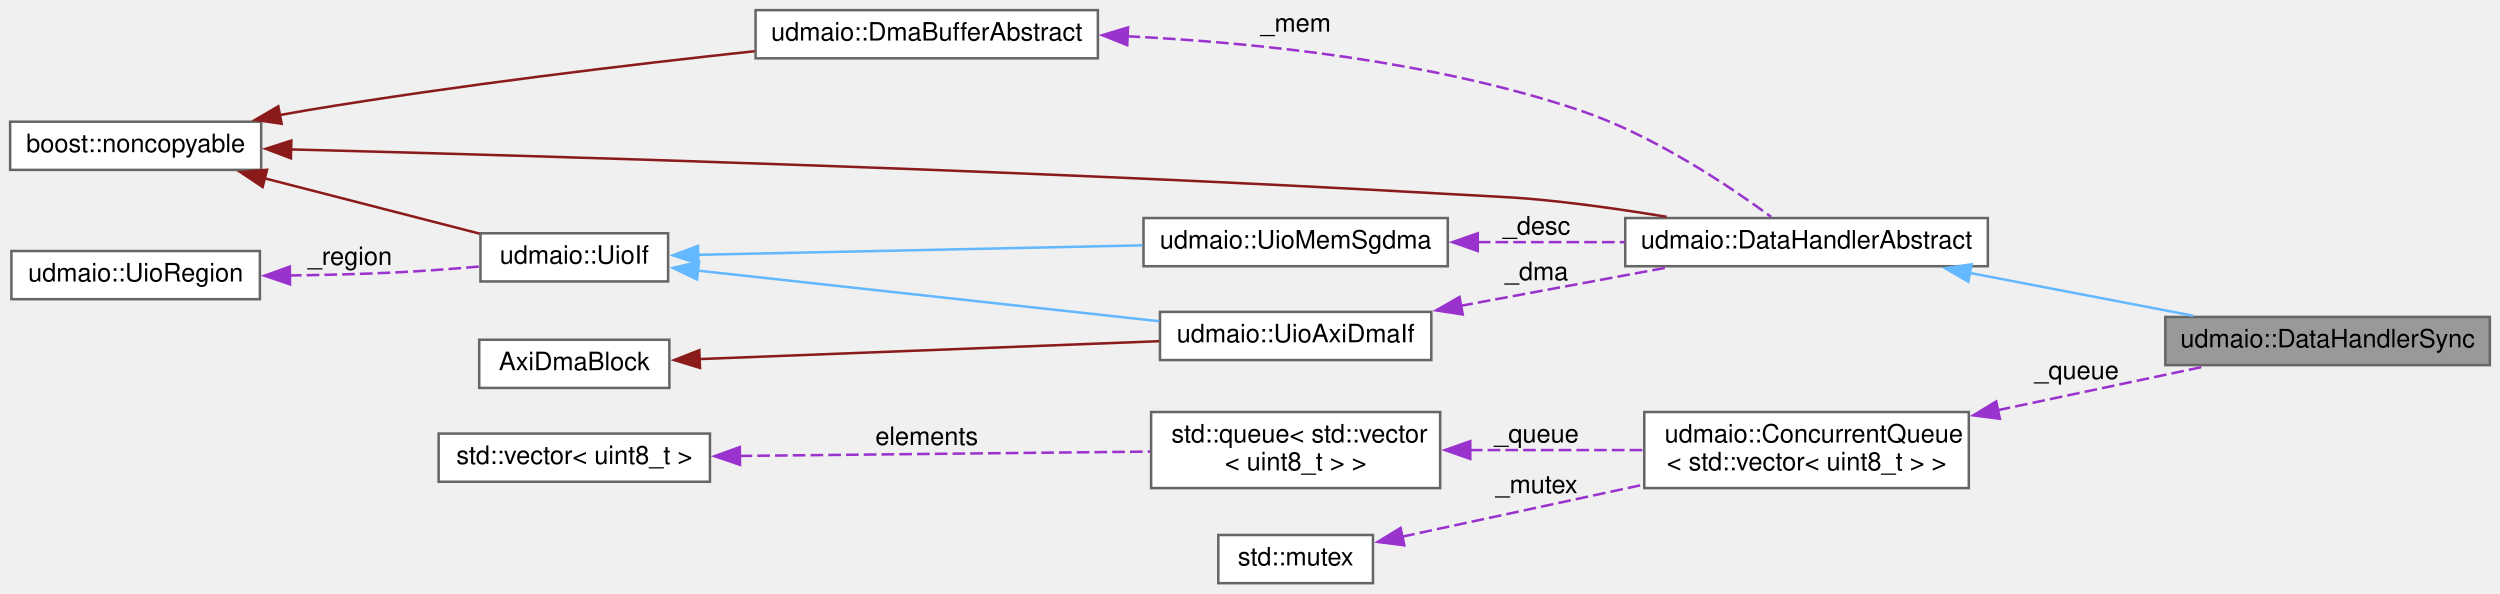
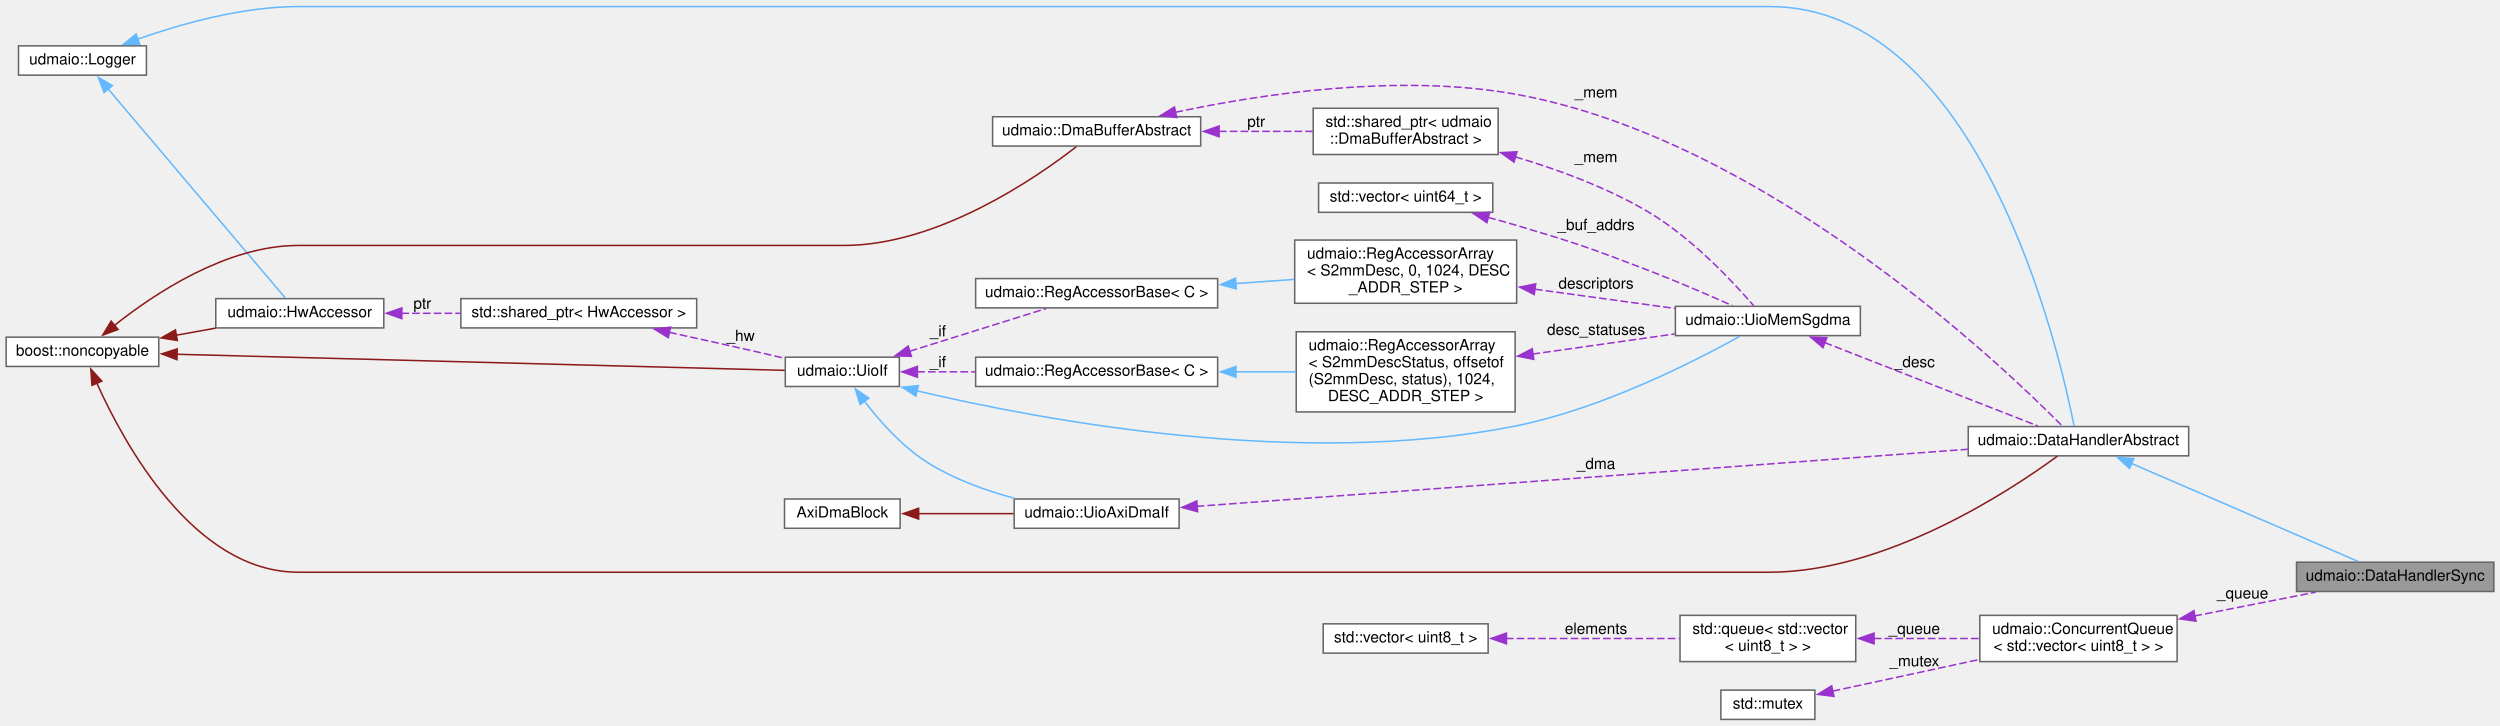
- <svg xmlns="http://www.w3.org/2000/svg" xmlns:xlink="http://www.w3.org/1999/xlink" width="986pt" height="234pt" viewBox="0.00 0.00 986.00 234.00">
-   <g id="graph0" class="graph" transform="scale(1 1) rotate(0) translate(4 230)">
+ <svg xmlns="http://www.w3.org/2000/svg" xmlns:xlink="http://www.w3.org/1999/xlink" width="1622pt" height="471pt" viewBox="0.00 0.00 1622.00 470.50">
+   <g id="graph0" class="graph" transform="scale(1 1) rotate(0) translate(4 466.5)">
    <g id="node1" class="node">
      <g id="a_node1">
        <a xlink:title="Synchronous data handler with blocking read interface.">
-           <polygon fill="#999999" stroke="#666666" points="978,-105 850,-105 850,-86 978,-86 978,-105" />
-           <text text-anchor="middle" x="914" y="-93" font-family="Helvetica,sans-Serif" font-size="10.00">udmaio::DataHandlerSync</text>
+           <polygon fill="#999999" stroke="#666666" points="1614,-102 1486,-102 1486,-83 1614,-83 1614,-102" />
+           <text text-anchor="middle" x="1550" y="-90" font-family="Helvetica,sans-Serif" font-size="10.00">udmaio::DataHandlerSync</text>
        </a>
      </g>
    </g>
    <g id="node2" class="node">
      <g id="a_node2">
        <a xlink:href="classudmaio_1_1_data_handler_abstract.html" target="_top" xlink:title="Base class to implement a DMA data reception handler.">
-           <polygon fill="white" stroke="#666666" points="780,-144 637,-144 637,-125 780,-125 780,-144" />
-           <text text-anchor="middle" x="708.5" y="-132" font-family="Helvetica,sans-Serif" font-size="10.00">udmaio::DataHandlerAbstract</text>
+           <polygon fill="white" stroke="#666666" points="1416,-190 1273,-190 1273,-171 1416,-171 1416,-190" />
+           <text text-anchor="middle" x="1344.5" y="-178" font-family="Helvetica,sans-Serif" font-size="10.00">udmaio::DataHandlerAbstract</text>
        </a>
      </g>
    </g>
    <g id="edge1" class="edge">
-       <path fill="none" stroke="#63b8ff" d="M772.66,-122.39C801.03,-116.96 834.09,-110.62 860.99,-105.47" />
-       <polygon fill="#63b8ff" stroke="#63b8ff" points="772.29,-118.9 763.13,-124.22 773.61,-125.78 772.29,-118.9" />
+       <path fill="none" stroke="#63b8ff" d="M1378.86,-166.07C1420.39,-148.12 1490.22,-117.92 1526.14,-102.39" />
+       <polygon fill="#63b8ff" stroke="#63b8ff" points="1377.63,-162.79 1369.84,-169.98 1380.41,-169.22 1377.63,-162.79" />
    </g>
    <g id="node3" class="node">
      <g id="a_node3">
-         <a xlink:title=" ">
-           <polygon fill="white" stroke="#666666" points="99,-182 0,-182 0,-163 99,-163 99,-182" />
-           <text text-anchor="middle" x="49.5" y="-170" font-family="Helvetica,sans-Serif" font-size="10.00">boost::noncopyable</text>
+         <a xlink:href="structudmaio_1_1_logger.html" target="_top" xlink:title=" ">
+           <polygon fill="white" stroke="#666666" points="91,-437 8,-437 8,-418 91,-418 91,-437" />
+           <text text-anchor="middle" x="49.5" y="-425" font-family="Helvetica,sans-Serif" font-size="10.00">udmaio::Logger</text>
        </a>
      </g>
    </g>
    <g id="edge2" class="edge">
-       <path fill="none" stroke="#8b1a1a" d="M110.56,-171.07C206.9,-168.6 401.93,-162.88 567,-153.5 590.14,-152.18 595.99,-152.33 619,-149.5 630.14,-148.13 642.01,-146.35 653.32,-144.49" />
-       <polygon fill="#8b1a1a" stroke="#8b1a1a" points="110.73,-167.56 100.82,-171.32 110.91,-174.56 110.73,-167.56" />
+       <path fill="none" stroke="#63b8ff" d="M85.37,-441.35C113.12,-451.13 153.19,-462.5 189.5,-462.5 189.5,-462.5 189.5,-462.5 1144,-462.5 1280.43,-462.5 1331.93,-239.79 1341.71,-190.21" />
+       <polygon fill="#63b8ff" stroke="#63b8ff" points="86.66,-438.1 76.06,-437.96 84.26,-444.67 86.66,-438.1" />
+     </g>
+     <g id="node8" class="node">
+       <g id="a_node8">
+         <a xlink:href="classudmaio_1_1_hw_accessor.html" target="_top" xlink:title="Base class for hardware access.">
+           <polygon fill="white" stroke="#666666" points="245,-273 136,-273 136,-254 245,-254 245,-273" />
+           <text text-anchor="middle" x="190.5" y="-261" font-family="Helvetica,sans-Serif" font-size="10.00">udmaio::HwAccessor</text>
+         </a>
+       </g>
+     </g>
+     <g id="edge9" class="edge">
+       <path fill="none" stroke="#63b8ff" d="M66.14,-409.04C95.6,-374.29 158.39,-300.21 181.09,-273.42" />
+       <polygon fill="#63b8ff" stroke="#63b8ff" points="63.55,-406.69 59.76,-416.58 68.89,-411.21 63.55,-406.69" />
+     </g>
+     <g id="node4" class="node">
+       <g id="a_node4">
+         <a xlink:title=" ">
+           <polygon fill="white" stroke="#666666" points="99,-248 0,-248 0,-229 99,-229 99,-248" />
+           <text text-anchor="middle" x="49.5" y="-236" font-family="Helvetica,sans-Serif" font-size="10.00">boost::noncopyable</text>
+         </a>
+       </g>
+     </g>
+     <g id="edge3" class="edge">
+       <path fill="none" stroke="#8b1a1a" d="M58.84,-218.17C76.55,-178.7 121.9,-95.5 189.5,-95.5 189.5,-95.5 189.5,-95.5 1144,-95.5 1220.05,-95.5 1300.3,-148.42 1330.77,-170.75" />
+       <polygon fill="#8b1a1a" stroke="#8b1a1a" points="55.66,-216.71 54.92,-227.28 62.09,-219.48 55.66,-216.71" />
+     </g>
+     <g id="node6" class="node">
+       <g id="a_node6">
+         <a xlink:href="classudmaio_1_1_uio_if.html" target="_top" xlink:title="Base class for UIO interfaces.">
+           <polygon fill="white" stroke="#666666" points="579.5,-235 505.5,-235 505.5,-216 579.5,-216 579.5,-235" />
+           <text text-anchor="middle" x="542.5" y="-223" font-family="Helvetica,sans-Serif" font-size="10.00">udmaio::UioIf</text>
+         </a>
+       </g>
+     </g>
+     <g id="edge6" class="edge">
+       <path fill="none" stroke="#8b1a1a" d="M110.83,-236.9C214.02,-234.17 421.39,-228.68 505.16,-226.46" />
+       <polygon fill="#8b1a1a" stroke="#8b1a1a" points="110.79,-233.4 100.89,-237.17 110.98,-240.4 110.79,-233.4" />
+     </g>
+     <g id="edge10" class="edge">
+       <path fill="none" stroke="#8b1a1a" d="M110.2,-249.24C118.75,-250.78 127.51,-252.35 135.93,-253.87" />
+       <polygon fill="#8b1a1a" stroke="#8b1a1a" points="111.07,-245.84 100.61,-247.51 109.83,-252.73 111.07,-245.84" />
+     </g>
+     <g id="node17" class="node">
+       <g id="a_node17">
+         <a xlink:href="classudmaio_1_1_dma_buffer_abstract.html" target="_top" xlink:title="Base class for DMA data buffer.">
+           <polygon fill="white" stroke="#666666" points="775,-391 640,-391 640,-372 775,-372 775,-391" />
+           <text text-anchor="middle" x="707.5" y="-379" font-family="Helvetica,sans-Serif" font-size="10.00">udmaio::DmaBufferAbstract</text>
+         </a>
+       </g>
+     </g>
+     <g id="edge23" class="edge">
+       <path fill="none" stroke="#8b1a1a" d="M70.2,-255.59C95.85,-276.02 142.92,-307.5 189.5,-307.5 189.5,-307.5 189.5,-307.5 543.5,-307.5 604.72,-307.5 668.25,-351.32 694.27,-371.52" />
+       <polygon fill="#8b1a1a" stroke="#8b1a1a" points="72.58,-253.01 62.63,-249.35 68.12,-258.41 72.58,-253.01" />
    </g>
    <g id="node5" class="node">
      <g id="a_node5">
-         <a xlink:href="classudmaio_1_1_uio_if.html" target="_top" xlink:title="Base class for UIO interfaces.">
-           <polygon fill="white" stroke="#666666" points="259.5,-138 185.5,-138 185.5,-119 259.5,-119 259.5,-138" />
-           <text text-anchor="middle" x="222.5" y="-126" font-family="Helvetica,sans-Serif" font-size="10.00">udmaio::UioIf</text>
-         </a>
-       </g>
+         <a xlink:href="classudmaio_1_1_uio_axi_dma_if.html" target="_top" xlink:title="Interface to AXI DMA Core.">
+           <polygon fill="white" stroke="#666666" points="761,-143 654,-143 654,-124 761,-124 761,-143" />
+           <text text-anchor="middle" x="707.5" y="-131" font-family="Helvetica,sans-Serif" font-size="10.00">udmaio::UioAxiDmaIf</text>
+         </a>
+       </g>
+     </g>
+     <g id="edge4" class="edge">
+       <path fill="none" stroke="#9a32cd" stroke-dasharray="5,2" d="M772.4,-138.23C891.86,-147.07 1148.18,-166.04 1272.7,-175.26" />
+       <polygon fill="#9a32cd" stroke="#9a32cd" points="773.02,-134.77 762.79,-137.52 772.5,-141.75 773.02,-134.77" />
+       <text text-anchor="middle" x="1031.5" y="-162.5" font-family="Helvetica,sans-Serif" font-size="10.00"> _dma</text>
    </g>
    <g id="edge5" class="edge">
-       <path fill="none" stroke="#8b1a1a" d="M100.17,-159.72C127.35,-152.73 160.44,-144.21 185.19,-137.84" />
-       <polygon fill="#8b1a1a" stroke="#8b1a1a" points="99.58,-156.26 90.77,-162.14 101.33,-163.04 99.58,-156.26" />
+       <path fill="none" stroke="#63b8ff" d="M556.69,-206.59C566.66,-193.6 581.43,-176.89 598,-166.5 614.93,-155.88 635.49,-148.5 654.14,-143.45" />
+       <polygon fill="#63b8ff" stroke="#63b8ff" points="554.04,-204.28 550.94,-214.42 559.68,-208.43 554.04,-204.28" />
+     </g>
+     <g id="node10" class="node">
+       <g id="a_node10">
+         <a xlink:href="classudmaio_1_1_uio_mem_sgdma.html" target="_top" xlink:title="Interface to AXI DMA scatter-gather buffers &amp; descriptors Uses a UioIf to access DMA descriptor memor...">
+           <polygon fill="white" stroke="#666666" points="1203,-268 1083,-268 1083,-249 1203,-249 1203,-268" />
+           <text text-anchor="middle" x="1143" y="-256" font-family="Helvetica,sans-Serif" font-size="10.00">udmaio::UioMemSgdma</text>
+         </a>
+       </g>
+     </g>
+     <g id="edge13" class="edge">
+       <path fill="none" stroke="#63b8ff" d="M590.6,-213.26C671.18,-194.19 840.31,-162.37 980,-190.5 1035.62,-201.7 1095.93,-232.52 1124.76,-248.54" />
+       <polygon fill="#63b8ff" stroke="#63b8ff" points="590.2,-209.75 581.3,-215.5 591.85,-216.56 590.2,-209.75" />
+     </g>
+     <g id="node12" class="node">
+       <g id="a_node12">
+         <a xlink:href="classudmaio_1_1_reg_accessor_base.html" target="_top" xlink:title="Base class implementing register access. Only used by subclasses, not used directly.">
+           <polygon fill="white" stroke="#666666" points="786,-286 629,-286 629,-267 786,-267 786,-286" />
+           <text text-anchor="middle" x="707.5" y="-274" font-family="Helvetica,sans-Serif" font-size="10.00">udmaio::RegAccessorBase&lt; C &gt;</text>
+         </a>
+       </g>
+     </g>
+     <g id="edge16" class="edge">
+       <path fill="none" stroke="#9a32cd" stroke-dasharray="5,2" d="M586.29,-238.89C614.02,-247.56 649.54,-258.68 674.77,-266.57" />
+       <polygon fill="#9a32cd" stroke="#9a32cd" points="587.35,-235.55 576.76,-235.91 585.26,-242.23 587.35,-235.55" />
+       <text text-anchor="middle" x="604.5" y="-248.5" font-family="Helvetica,sans-Serif" font-size="10.00"> _if</text>
+     </g>
+     <g id="node14" class="node">
+       <g id="a_node14">
+         <a xlink:href="classudmaio_1_1_reg_accessor_base.html" target="_top" xlink:title="Base class implementing register access. Only used by subclasses, not used directly.">
+           <polygon fill="white" stroke="#666666" points="786,-235 629,-235 629,-216 786,-216 786,-235" />
+           <text text-anchor="middle" x="707.5" y="-223" font-family="Helvetica,sans-Serif" font-size="10.00">udmaio::RegAccessorBase&lt; C &gt;</text>
+         </a>
+       </g>
+     </g>
+     <g id="edge19" class="edge">
+       <path fill="none" stroke="#9a32cd" stroke-dasharray="5,2" d="M591.06,-225.5C602.88,-225.5 615.86,-225.5 628.71,-225.5" />
+       <polygon fill="#9a32cd" stroke="#9a32cd" points="591.19,-222 581.19,-225.5 591.19,-229 591.19,-222" />
+       <text text-anchor="middle" x="604.5" y="-228.5" font-family="Helvetica,sans-Serif" font-size="10.00"> _if</text>
+     </g>
+     <g id="node7" class="node">
+       <g id="a_node7">
+         <a xlink:title=" ">
+           <polygon fill="white" stroke="#666666" points="448,-273 295,-273 295,-254 448,-254 448,-273" />
+           <text text-anchor="middle" x="371.5" y="-261" font-family="Helvetica,sans-Serif" font-size="10.00">std::shared_ptr&lt; HwAccessor &gt;</text>
+         </a>
+       </g>
+     </g>
+     <g id="edge7" class="edge">
+       <path fill="none" stroke="#9a32cd" stroke-dasharray="5,2" d="M430.11,-251.15C448.33,-247.18 468.52,-242.72 487,-238.5 492.88,-237.16 499.11,-235.7 505.17,-234.27" />
+       <polygon fill="#9a32cd" stroke="#9a32cd" points="429.57,-247.68 420.54,-253.22 431.06,-254.52 429.57,-247.68" />
+       <text text-anchor="middle" x="476.5" y="-245.5" font-family="Helvetica,sans-Serif" font-size="10.00"> _hw</text>
+     </g>
+     <g id="edge8" class="edge">
+       <path fill="none" stroke="#9a32cd" stroke-dasharray="5,2" d="M256.39,-263.5C268.82,-263.5 281.93,-263.5 294.66,-263.5" />
+       <polygon fill="#9a32cd" stroke="#9a32cd" points="256.72,-260 246.72,-263.5 256.72,-267 256.72,-260" />
+       <text text-anchor="middle" x="270" y="-266.5" font-family="Helvetica,sans-Serif" font-size="10.00"> ptr</text>
    </g>
    <g id="node9" class="node">
      <g id="a_node9">
-         <a xlink:href="classudmaio_1_1_dma_buffer_abstract.html" target="_top" xlink:title="Base class for DMA data buffer.">
-           <polygon fill="white" stroke="#666666" points="429,-226 294,-226 294,-207 429,-207 429,-226" />
-           <text text-anchor="middle" x="361.5" y="-214" font-family="Helvetica,sans-Serif" font-size="10.00">udmaio::DmaBufferAbstract</text>
+         <a xlink:href="structaxi__dma_1_1block__template.html" target="_top" xlink:title="Template class for the axi_dma block, containing accessors for all its registers.">
+           <polygon fill="white" stroke="#666666" points="580,-143 505,-143 505,-124 580,-124 580,-143" />
+           <text text-anchor="middle" x="542.5" y="-131" font-family="Helvetica,sans-Serif" font-size="10.00">AxiDmaBlock</text>
        </a>
      </g>
    </g>
    <g id="edge11" class="edge">
-       <path fill="none" stroke="#8b1a1a" d="M106.13,-184.58C109.8,-185.26 113.45,-185.91 117,-186.5 176.45,-196.4 244.57,-204.52 293.62,-209.81" />
-       <polygon fill="#8b1a1a" stroke="#8b1a1a" points="107.08,-181.19 96.6,-182.72 105.75,-188.07 107.08,-181.19" />
-     </g>
-     <g id="node4" class="node">
-       <g id="a_node4">
-         <a xlink:href="classudmaio_1_1_uio_axi_dma_if.html" target="_top" xlink:title="Interface to AXI DMA Core.">
-           <polygon fill="white" stroke="#666666" points="560.5,-107 453.5,-107 453.5,-88 560.5,-88 560.5,-107" />
-           <text text-anchor="middle" x="507" y="-95" font-family="Helvetica,sans-Serif" font-size="10.00">udmaio::UioAxiDmaIf</text>
-         </a>
-       </g>
-     </g>
-     <g id="edge3" class="edge">
-       <path fill="none" stroke="#9a32cd" stroke-dasharray="5,2" d="M571.96,-109.36C598.29,-114.24 628.44,-119.84 653.62,-124.51" />
-       <polygon fill="#9a32cd" stroke="#9a32cd" points="572.9,-105.98 562.43,-107.59 571.62,-112.86 572.9,-105.98" />
-       <text text-anchor="middle" x="602" y="-119.5" font-family="Helvetica,sans-Serif" font-size="10.00"> _dma</text>
-     </g>
-     <g id="edge4" class="edge">
-       <path fill="none" stroke="#63b8ff" d="M271.08,-123.28C321.49,-117.75 400.88,-109.04 453.19,-103.3" />
-       <polygon fill="#63b8ff" stroke="#63b8ff" points="270.92,-119.78 261.36,-124.35 271.68,-126.73 270.92,-119.78" />
-     </g>
-     <g id="node8" class="node">
-       <g id="a_node8">
-         <a xlink:href="classudmaio_1_1_uio_mem_sgdma.html" target="_top" xlink:title="Interface to AXI DMA scatter-gather buffers &amp; descriptors Uses a UioIf to access DMA descriptor memor...">
-           <polygon fill="white" stroke="#666666" points="567,-144 447,-144 447,-125 567,-125 567,-144" />
-           <text text-anchor="middle" x="507" y="-132" font-family="Helvetica,sans-Serif" font-size="10.00">udmaio::UioMemSgdma</text>
-         </a>
-       </g>
-     </g>
-     <g id="edge9" class="edge">
-       <path fill="none" stroke="#63b8ff" d="M271.25,-129.51C319.6,-130.54 394.49,-132.13 446.64,-133.24" />
-       <polygon fill="#63b8ff" stroke="#63b8ff" points="271.44,-126.02 261.37,-129.3 271.29,-133.02 271.44,-126.02" />
-     </g>
-     <g id="node6" class="node">
-       <g id="a_node6">
-         <a xlink:href="structudmaio_1_1_uio_region.html" target="_top" xlink:title="General-purpose struct to define a memory area.">
-           <polygon fill="white" stroke="#666666" points="98.5,-131 0.5,-131 0.5,-112 98.5,-112 98.5,-131" />
-           <text text-anchor="middle" x="49.5" y="-119" font-family="Helvetica,sans-Serif" font-size="10.00">udmaio::UioRegion</text>
-         </a>
-       </g>
-     </g>
-     <g id="edge6" class="edge">
-       <path fill="none" stroke="#9a32cd" stroke-dasharray="5,2" d="M109.95,-121.35C123.45,-121.53 137.72,-121.87 151,-122.5 162.17,-123.03 174.3,-123.94 185.31,-124.9" />
-       <polygon fill="#9a32cd" stroke="#9a32cd" points="110.37,-117.86 100.34,-121.26 110.31,-124.86 110.37,-117.86" />
-       <text text-anchor="middle" x="134" y="-125.5" font-family="Helvetica,sans-Serif" font-size="10.00"> _region</text>
-     </g>
-     <g id="node7" class="node">
-       <g id="a_node7">
-         <a xlink:href="structaxi__dma_1_1block__template.html" target="_top" xlink:title="Template class for the axi_dma block, containing accessors for all its registers.">
-           <polygon fill="white" stroke="#666666" points="260,-96 185,-96 185,-77 260,-77 260,-96" />
-           <text text-anchor="middle" x="222.5" y="-84" font-family="Helvetica,sans-Serif" font-size="10.00">AxiDmaBlock</text>
-         </a>
-       </g>
-     </g>
-     <g id="edge7" class="edge">
-       <path fill="none" stroke="#8b1a1a" d="M271.67,-88.38C322.1,-90.34 401.06,-93.41 453.17,-95.44" />
-       <polygon fill="#8b1a1a" stroke="#8b1a1a" points="272.07,-84.89 261.94,-88 271.8,-91.88 272.07,-84.89" />
-     </g>
-     <g id="edge8" class="edge">
-       <path fill="none" stroke="#9a32cd" stroke-dasharray="5,2" d="M578.82,-134.5C597.64,-134.5 617.98,-134.5 636.8,-134.5" />
-       <polygon fill="#9a32cd" stroke="#9a32cd" points="578.83,-131 568.83,-134.5 578.83,-138 578.83,-131" />
-       <text text-anchor="middle" x="602" y="-137.5" font-family="Helvetica,sans-Serif" font-size="10.00"> _desc</text>
-     </g>
-     <g id="edge10" class="edge">
-       <path fill="none" stroke="#9a32cd" stroke-dasharray="5,2" d="M440.68,-215.69C492.45,-213.15 561.21,-205.9 619,-186.5 648.06,-176.75 678.02,-156.63 694.55,-144.47" />
-       <polygon fill="#9a32cd" stroke="#9a32cd" points="440.58,-212.19 430.74,-216.12 440.89,-219.19 440.58,-212.19" />
-       <text text-anchor="middle" x="507" y="-217.5" font-family="Helvetica,sans-Serif" font-size="10.00"> _mem</text>
-     </g>
-     <g id="node10" class="node">
-       <g id="a_node10">
-         <a xlink:href="classudmaio_1_1_concurrent_queue.html" target="_top" xlink:title=" ">
-           <polygon fill="white" stroke="#666666" points="772.5,-67.5 644.5,-67.5 644.5,-37.5 772.5,-37.5 772.5,-67.5" />
-           <text text-anchor="start" x="652.5" y="-55.5" font-family="Helvetica,sans-Serif" font-size="10.00">udmaio::ConcurrentQueue</text>
-           <text text-anchor="middle" x="708.5" y="-44.5" font-family="Helvetica,sans-Serif" font-size="10.00">&lt; std::vector&lt; uint8_t &gt; &gt;</text>
-         </a>
-       </g>
+       <path fill="none" stroke="#8b1a1a" d="M591.84,-133.5C611.26,-133.5 633.72,-133.5 653.59,-133.5" />
+       <polygon fill="#8b1a1a" stroke="#8b1a1a" points="592,-130 582,-133.5 592,-137 592,-130" />
    </g>
    <g id="edge12" class="edge">
-       <path fill="none" stroke="#9a32cd" stroke-dasharray="5,2" d="M783.92,-68.22C811.33,-74.02 841.6,-80.41 865.93,-85.55" />
-       <polygon fill="#9a32cd" stroke="#9a32cd" points="784.76,-64.83 774.25,-66.18 783.31,-71.67 784.76,-64.83" />
-       <text text-anchor="middle" x="815" y="-80.5" font-family="Helvetica,sans-Serif" font-size="10.00"> _queue</text>
+       <path fill="none" stroke="#9a32cd" stroke-dasharray="5,2" d="M1179.84,-244.49C1219.7,-228.9 1283.08,-204.12 1318.12,-190.42" />
+       <polygon fill="#9a32cd" stroke="#9a32cd" points="1178.72,-241.17 1170.68,-248.07 1181.26,-247.69 1178.72,-241.17" />
+       <text text-anchor="middle" x="1238" y="-228.5" font-family="Helvetica,sans-Serif" font-size="10.00"> _desc</text>
    </g>
    <g id="node11" class="node">
      <g id="a_node11">
-         <a xlink:title=" ">
-           <polygon fill="white" stroke="#666666" points="564,-67.5 450,-67.5 450,-37.5 564,-37.5 564,-67.5" />
-           <text text-anchor="start" x="458" y="-55.5" font-family="Helvetica,sans-Serif" font-size="10.00">std::queue&lt; std::vector</text>
-           <text text-anchor="middle" x="507" y="-44.5" font-family="Helvetica,sans-Serif" font-size="10.00">&lt; uint8_t &gt; &gt;</text>
-         </a>
-       </g>
-     </g>
-     <g id="edge13" class="edge">
-       <path fill="none" stroke="#9a32cd" stroke-dasharray="5,2" d="M575.72,-52.5C597.89,-52.5 622.42,-52.5 644.25,-52.5" />
-       <polygon fill="#9a32cd" stroke="#9a32cd" points="575.88,-49 565.88,-52.5 575.88,-56 575.88,-49" />
-       <text text-anchor="middle" x="602" y="-55.5" font-family="Helvetica,sans-Serif" font-size="10.00"> _queue</text>
-     </g>
-     <g id="node12" class="node">
-       <g id="a_node12">
-         <a xlink:title=" ">
-           <polygon fill="white" stroke="#666666" points="276,-59 169,-59 169,-40 276,-40 276,-59" />
-           <text text-anchor="middle" x="222.5" y="-47" font-family="Helvetica,sans-Serif" font-size="10.00">std::vector&lt; uint8_t &gt;</text>
+         <a xlink:href="classudmaio_1_1_reg_accessor_array.html" target="_top" xlink:title=" ">
+           <polygon fill="white" stroke="#666666" points="980,-311 836,-311 836,-270 980,-270 980,-311" />
+           <text text-anchor="start" x="844" y="-299" font-family="Helvetica,sans-Serif" font-size="10.00">udmaio::RegAccessorArray</text>
+           <text text-anchor="start" x="844" y="-288" font-family="Helvetica,sans-Serif" font-size="10.00">&lt; S2mmDesc, 0, 1024, DESC</text>
+           <text text-anchor="middle" x="908" y="-277" font-family="Helvetica,sans-Serif" font-size="10.00">_ADDR_STEP &gt;</text>
        </a>
      </g>
    </g>
    <g id="edge14" class="edge">
-       <path fill="none" stroke="#9a32cd" stroke-dasharray="5,2" d="M287.67,-50.18C336.43,-50.7 402.84,-51.4 449.58,-51.9" />
-       <polygon fill="#9a32cd" stroke="#9a32cd" points="287.85,-46.68 277.82,-50.08 287.78,-53.68 287.85,-46.68" />
-       <text text-anchor="middle" x="361.5" y="-54.5" font-family="Helvetica,sans-Serif" font-size="10.00"> elements</text>
+       <path fill="none" stroke="#9a32cd" stroke-dasharray="5,2" d="M991.83,-279.12C1021.87,-275 1055.18,-270.42 1082.78,-266.63" />
+       <polygon fill="#9a32cd" stroke="#9a32cd" points="991.42,-275.65 981.99,-280.48 992.37,-282.58 991.42,-275.65" />
+       <text text-anchor="middle" x="1031.5" y="-279.5" font-family="Helvetica,sans-Serif" font-size="10.00"> descriptors</text>
+     </g>
+     <g id="edge15" class="edge">
+       <path fill="none" stroke="#63b8ff" d="M797.56,-282.78C810.37,-283.68 823.41,-284.6 835.81,-285.48" />
+       <polygon fill="#63b8ff" stroke="#63b8ff" points="798.11,-279.31 787.89,-282.1 797.62,-286.29 798.11,-279.31" />
    </g>
    <g id="node13" class="node">
      <g id="a_node13">
-         <a xlink:title=" ">
-           <polygon fill="white" stroke="#666666" points="537.5,-19 476.5,-19 476.5,0 537.5,0 537.5,-19" />
-           <text text-anchor="middle" x="507" y="-7" font-family="Helvetica,sans-Serif" font-size="10.00">std::mutex</text>
-         </a>
-       </g>
-     </g>
-     <g id="edge15" class="edge">
-       <path fill="none" stroke="#9a32cd" stroke-dasharray="5,2" d="M549.03,-18.34C576.51,-24.27 613.22,-32.18 644.38,-38.9" />
-       <polygon fill="#9a32cd" stroke="#9a32cd" points="549.86,-14.94 539.35,-16.26 548.38,-21.78 549.86,-14.94" />
-       <text text-anchor="middle" x="602" y="-35.5" font-family="Helvetica,sans-Serif" font-size="10.00"> _mutex</text>
+         <a xlink:href="classudmaio_1_1_reg_accessor_array.html" target="_top" xlink:title=" ">
+           <polygon fill="white" stroke="#666666" points="979,-251.5 837,-251.5 837,-199.5 979,-199.5 979,-251.5" />
+           <text text-anchor="start" x="845" y="-239.5" font-family="Helvetica,sans-Serif" font-size="10.00">udmaio::RegAccessorArray</text>
+           <text text-anchor="start" x="845" y="-228.5" font-family="Helvetica,sans-Serif" font-size="10.00">&lt; S2mmDescStatus, offsetof</text>
+           <text text-anchor="start" x="845" y="-217.5" font-family="Helvetica,sans-Serif" font-size="10.00">(S2mmDesc, status), 1024,</text>
+           <text text-anchor="middle" x="908" y="-206.5" font-family="Helvetica,sans-Serif" font-size="10.00"> DESC_ADDR_STEP &gt;</text>
+         </a>
+       </g>
+     </g>
+     <g id="edge17" class="edge">
+       <path fill="none" stroke="#9a32cd" stroke-dasharray="5,2" d="M990.23,-237.01C1020.6,-241.31 1054.49,-246.11 1082.54,-250.08" />
+       <polygon fill="#9a32cd" stroke="#9a32cd" points="991.11,-233.6 980.72,-235.66 990.13,-240.53 991.11,-233.6" />
+       <text text-anchor="middle" x="1031.5" y="-249.5" font-family="Helvetica,sans-Serif" font-size="10.00"> desc_statuses</text>
+     </g>
+     <g id="edge18" class="edge">
+       <path fill="none" stroke="#63b8ff" d="M797.78,-225.5C810.85,-225.5 824.15,-225.5 836.77,-225.5" />
+       <polygon fill="#63b8ff" stroke="#63b8ff" points="797.9,-222 787.9,-225.5 797.9,-229 797.9,-222" />
+     </g>
+     <g id="node15" class="node">
+       <g id="a_node15">
+         <a xlink:title=" ">
+           <polygon fill="white" stroke="#666666" points="964.5,-348 851.5,-348 851.5,-329 964.5,-329 964.5,-348" />
+           <text text-anchor="middle" x="908" y="-336" font-family="Helvetica,sans-Serif" font-size="10.00">std::vector&lt; uint64_t &gt;</text>
+         </a>
+       </g>
+     </g>
+     <g id="edge20" class="edge">
+       <path fill="none" stroke="#9a32cd" stroke-dasharray="5,2" d="M961.57,-325.68C967.8,-324.01 974.06,-322.26 980,-320.5 1018.27,-309.14 1027.74,-305.82 1065,-291.5 1083.74,-284.3 1104.65,-275.27 1119.94,-268.48" />
+       <polygon fill="#9a32cd" stroke="#9a32cd" points="960.7,-322.29 951.92,-328.21 962.48,-329.06 960.7,-322.29" />
+       <text text-anchor="middle" x="1031.5" y="-317.5" font-family="Helvetica,sans-Serif" font-size="10.00"> _buf_addrs</text>
+     </g>
+     <g id="node16" class="node">
+       <g id="a_node16">
+         <a xlink:title=" ">
+           <polygon fill="white" stroke="#666666" points="968,-396.5 848,-396.5 848,-366.5 968,-366.5 968,-396.5" />
+           <text text-anchor="start" x="856" y="-384.5" font-family="Helvetica,sans-Serif" font-size="10.00">std::shared_ptr&lt; udmaio</text>
+           <text text-anchor="middle" x="908" y="-373.5" font-family="Helvetica,sans-Serif" font-size="10.00">::DmaBufferAbstract &gt;</text>
+         </a>
+       </g>
+     </g>
+     <g id="edge21" class="edge">
+       <path fill="none" stroke="#9a32cd" stroke-dasharray="5,2" d="M979.09,-365C1006.97,-356.72 1038.63,-345.07 1065,-329.5 1093.65,-312.58 1120.69,-283.57 1133.78,-268.4" />
+       <polygon fill="#9a32cd" stroke="#9a32cd" points="978.3,-361.59 969.66,-367.71 980.23,-368.31 978.3,-361.59" />
+       <text text-anchor="middle" x="1031.5" y="-361.5" font-family="Helvetica,sans-Serif" font-size="10.00"> _mem</text>
+     </g>
+     <g id="edge24" class="edge">
+       <path fill="none" stroke="#9a32cd" stroke-dasharray="5,2" d="M758.6,-393.89C813.36,-405.59 903.51,-419.42 980,-405.5 1141.37,-376.13 1295.03,-229.79 1334.02,-190.32" />
+       <polygon fill="#9a32cd" stroke="#9a32cd" points="759.46,-390.5 748.94,-391.76 757.96,-397.33 759.46,-390.5" />
+       <text text-anchor="middle" x="1031.5" y="-403.5" font-family="Helvetica,sans-Serif" font-size="10.00"> _mem</text>
+     </g>
+     <g id="edge22" class="edge">
+       <path fill="none" stroke="#9a32cd" stroke-dasharray="5,2" d="M786.86,-381.5C807.11,-381.5 828.58,-381.5 847.69,-381.5" />
+       <polygon fill="#9a32cd" stroke="#9a32cd" points="786.94,-378 776.94,-381.5 786.94,-385 786.94,-378" />
+       <text text-anchor="middle" x="811" y="-384.5" font-family="Helvetica,sans-Serif" font-size="10.00"> ptr</text>
+     </g>
+     <g id="node18" class="node">
+       <g id="a_node18">
+         <a xlink:href="classudmaio_1_1_concurrent_queue.html" target="_top" xlink:title=" ">
+           <polygon fill="white" stroke="#666666" points="1408.5,-67.5 1280.5,-67.5 1280.5,-37.5 1408.5,-37.5 1408.5,-67.5" />
+           <text text-anchor="start" x="1288.5" y="-55.5" font-family="Helvetica,sans-Serif" font-size="10.00">udmaio::ConcurrentQueue</text>
+           <text text-anchor="middle" x="1344.5" y="-44.5" font-family="Helvetica,sans-Serif" font-size="10.00">&lt; std::vector&lt; uint8_t &gt; &gt;</text>
+         </a>
+       </g>
+     </g>
+     <g id="edge25" class="edge">
+       <path fill="none" stroke="#9a32cd" stroke-dasharray="5,2" d="M1419.78,-67.1C1445.9,-72.24 1474.63,-77.88 1498.35,-82.54" />
+       <polygon fill="#9a32cd" stroke="#9a32cd" points="1420.75,-63.72 1410.26,-65.23 1419.4,-70.59 1420.75,-63.72" />
+       <text text-anchor="middle" x="1451" y="-78.5" font-family="Helvetica,sans-Serif" font-size="10.00"> _queue</text>
+     </g>
+     <g id="node19" class="node">
+       <g id="a_node19">
+         <a xlink:title=" ">
+           <polygon fill="white" stroke="#666666" points="1200,-67.5 1086,-67.5 1086,-37.5 1200,-37.5 1200,-67.5" />
+           <text text-anchor="start" x="1094" y="-55.5" font-family="Helvetica,sans-Serif" font-size="10.00">std::queue&lt; std::vector</text>
+           <text text-anchor="middle" x="1143" y="-44.5" font-family="Helvetica,sans-Serif" font-size="10.00">&lt; uint8_t &gt; &gt;</text>
+         </a>
+       </g>
+     </g>
+     <g id="edge26" class="edge">
+       <path fill="none" stroke="#9a32cd" stroke-dasharray="5,2" d="M1211.72,-52.5C1233.89,-52.5 1258.42,-52.5 1280.25,-52.5" />
+       <polygon fill="#9a32cd" stroke="#9a32cd" points="1211.88,-49 1201.88,-52.5 1211.88,-56 1211.88,-49" />
+       <text text-anchor="middle" x="1238" y="-55.5" font-family="Helvetica,sans-Serif" font-size="10.00"> _queue</text>
+     </g>
+     <g id="node20" class="node">
+       <g id="a_node20">
+         <a xlink:title=" ">
+           <polygon fill="white" stroke="#666666" points="961.5,-62 854.5,-62 854.5,-43 961.5,-43 961.5,-62" />
+           <text text-anchor="middle" x="908" y="-50" font-family="Helvetica,sans-Serif" font-size="10.00">std::vector&lt; uint8_t &gt;</text>
+         </a>
+       </g>
+     </g>
+     <g id="edge27" class="edge">
+       <path fill="none" stroke="#9a32cd" stroke-dasharray="5,2" d="M973.02,-52.5C1008.3,-52.5 1051.7,-52.5 1085.68,-52.5" />
+       <polygon fill="#9a32cd" stroke="#9a32cd" points="973.38,-49 963.38,-52.5 973.38,-56 973.38,-49" />
+       <text text-anchor="middle" x="1031.5" y="-55.5" font-family="Helvetica,sans-Serif" font-size="10.00"> elements</text>
+     </g>
+     <g id="node21" class="node">
+       <g id="a_node21">
+         <a xlink:title=" ">
+           <polygon fill="white" stroke="#666666" points="1173.5,-19 1112.5,-19 1112.5,0 1173.5,0 1173.5,-19" />
+           <text text-anchor="middle" x="1143" y="-7" font-family="Helvetica,sans-Serif" font-size="10.00">std::mutex</text>
+         </a>
+       </g>
+     </g>
+     <g id="edge28" class="edge">
+       <path fill="none" stroke="#9a32cd" stroke-dasharray="5,2" d="M1185.03,-18.34C1212.51,-24.27 1249.22,-32.18 1280.38,-38.9" />
+       <polygon fill="#9a32cd" stroke="#9a32cd" points="1185.86,-14.94 1175.35,-16.26 1184.38,-21.78 1185.86,-14.94" />
+       <text text-anchor="middle" x="1238" y="-34.5" font-family="Helvetica,sans-Serif" font-size="10.00"> _mutex</text>
    </g>
  </g>
</svg>
